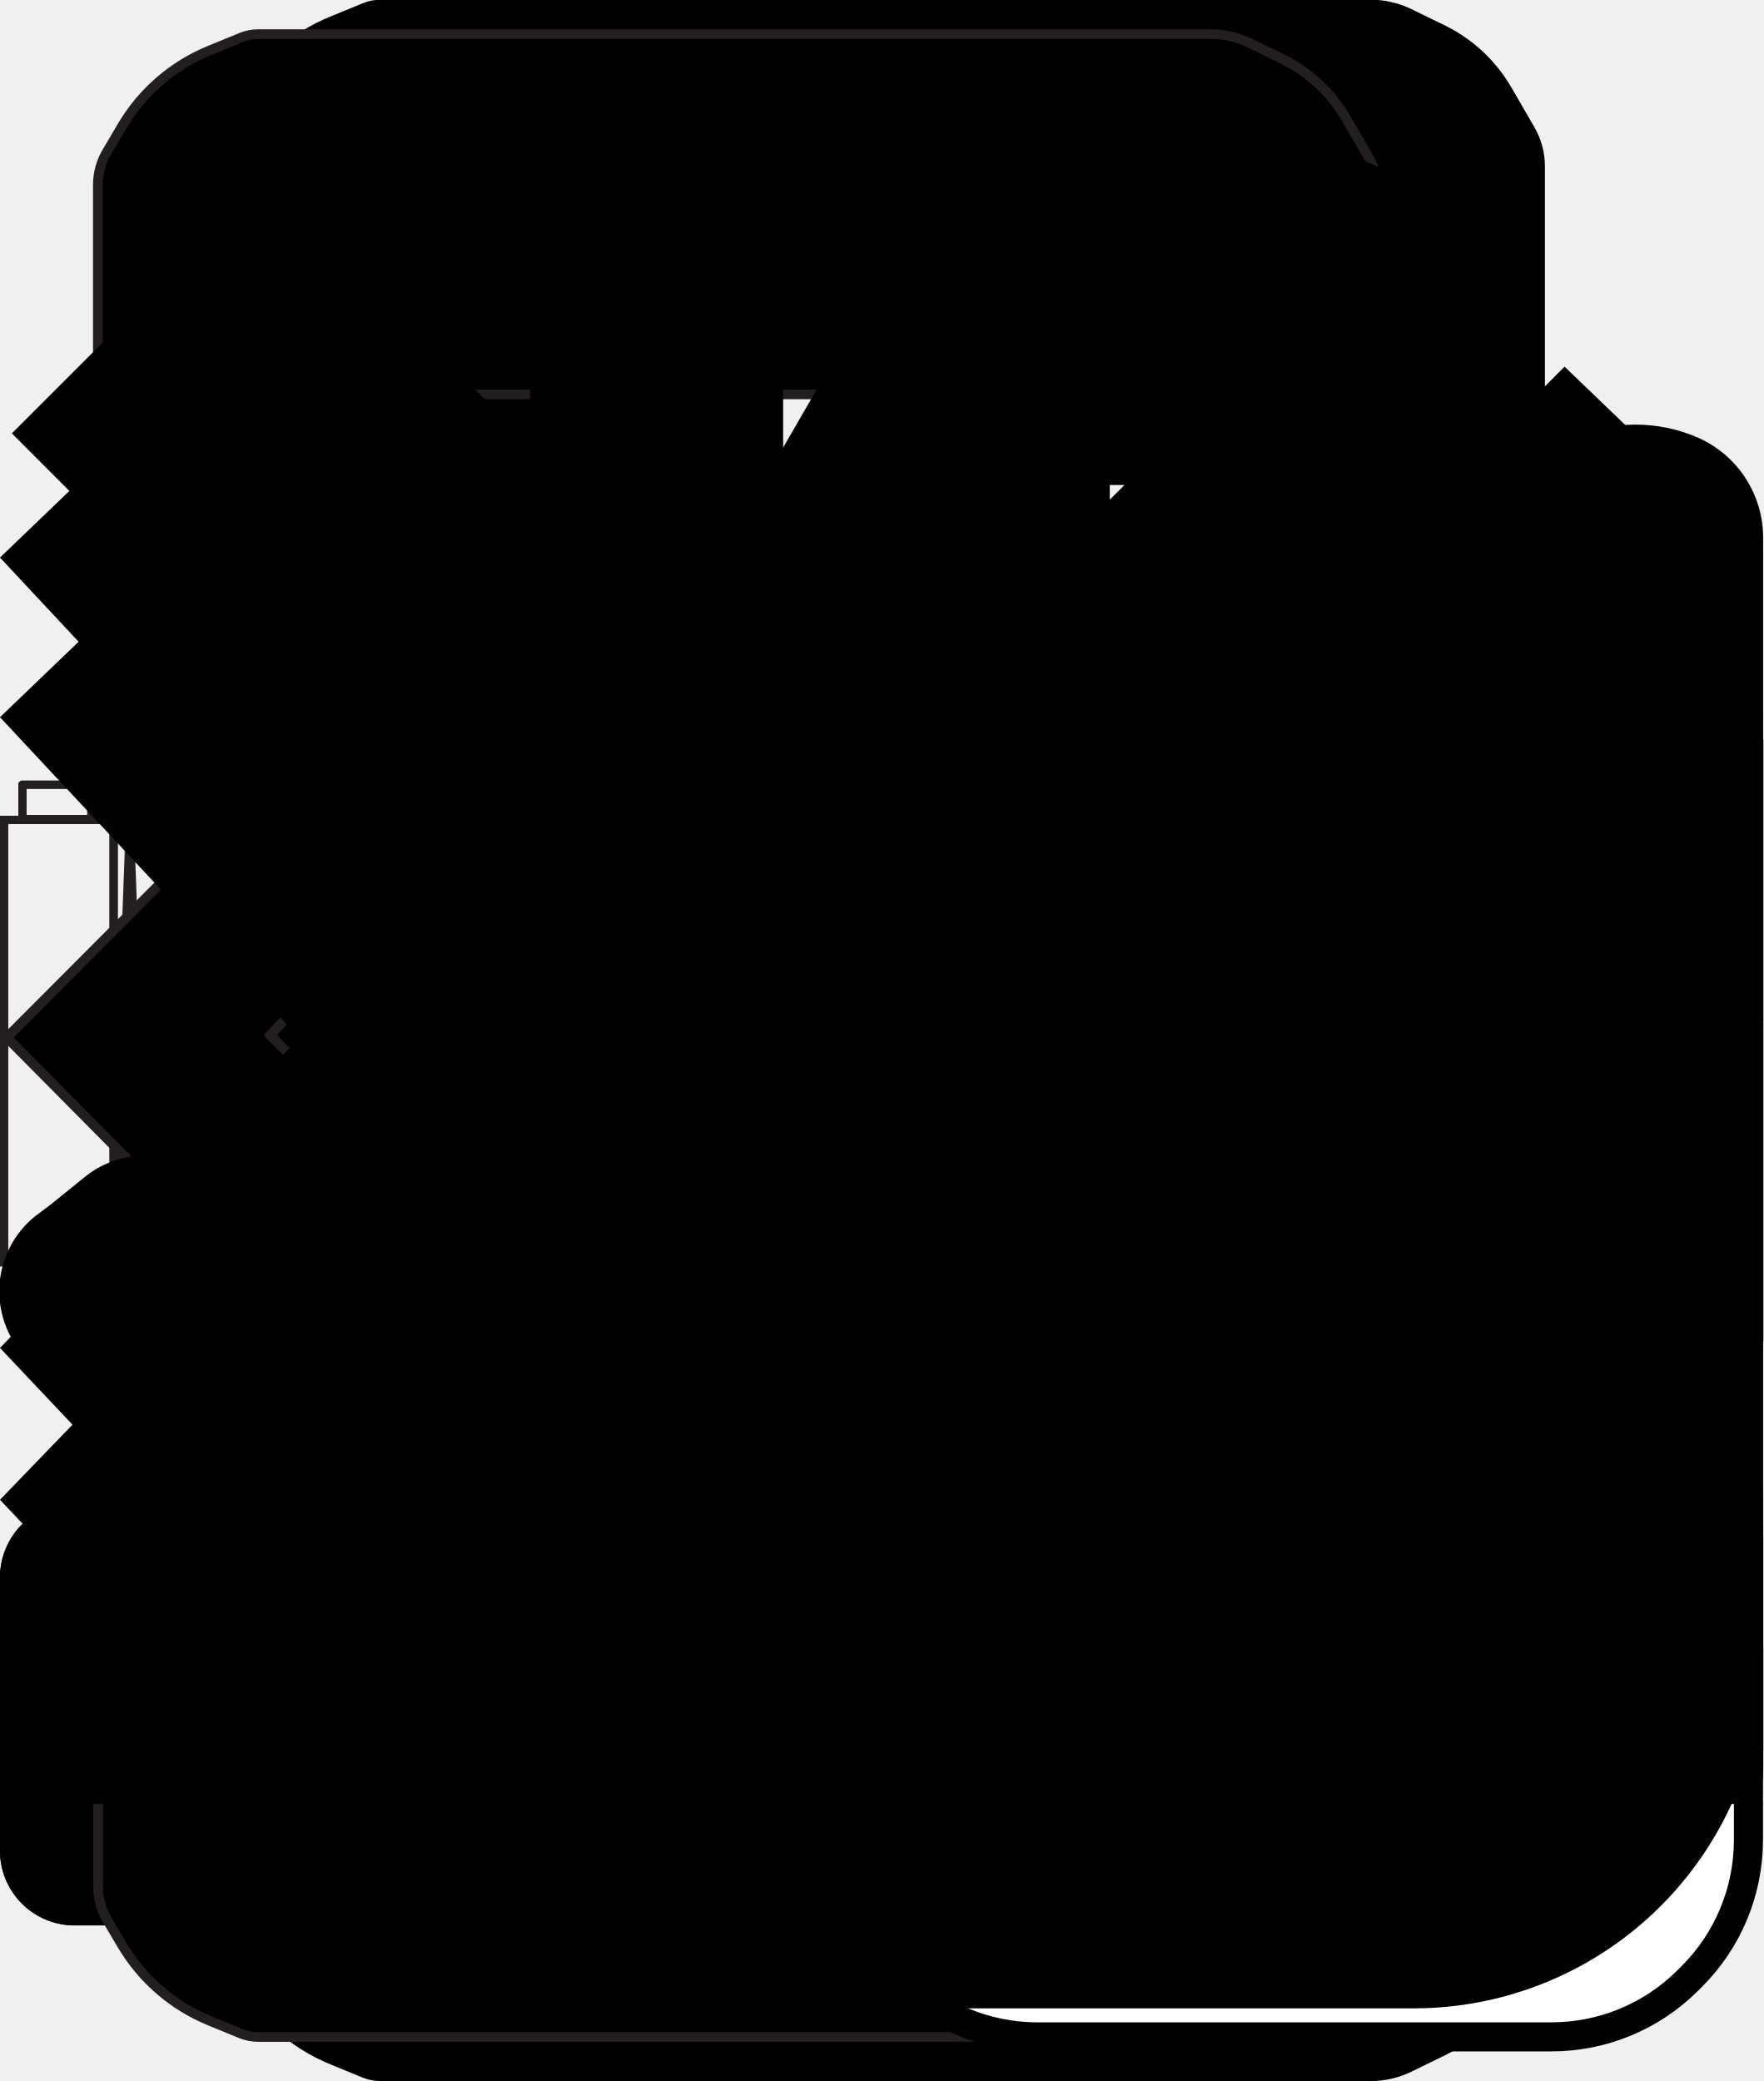
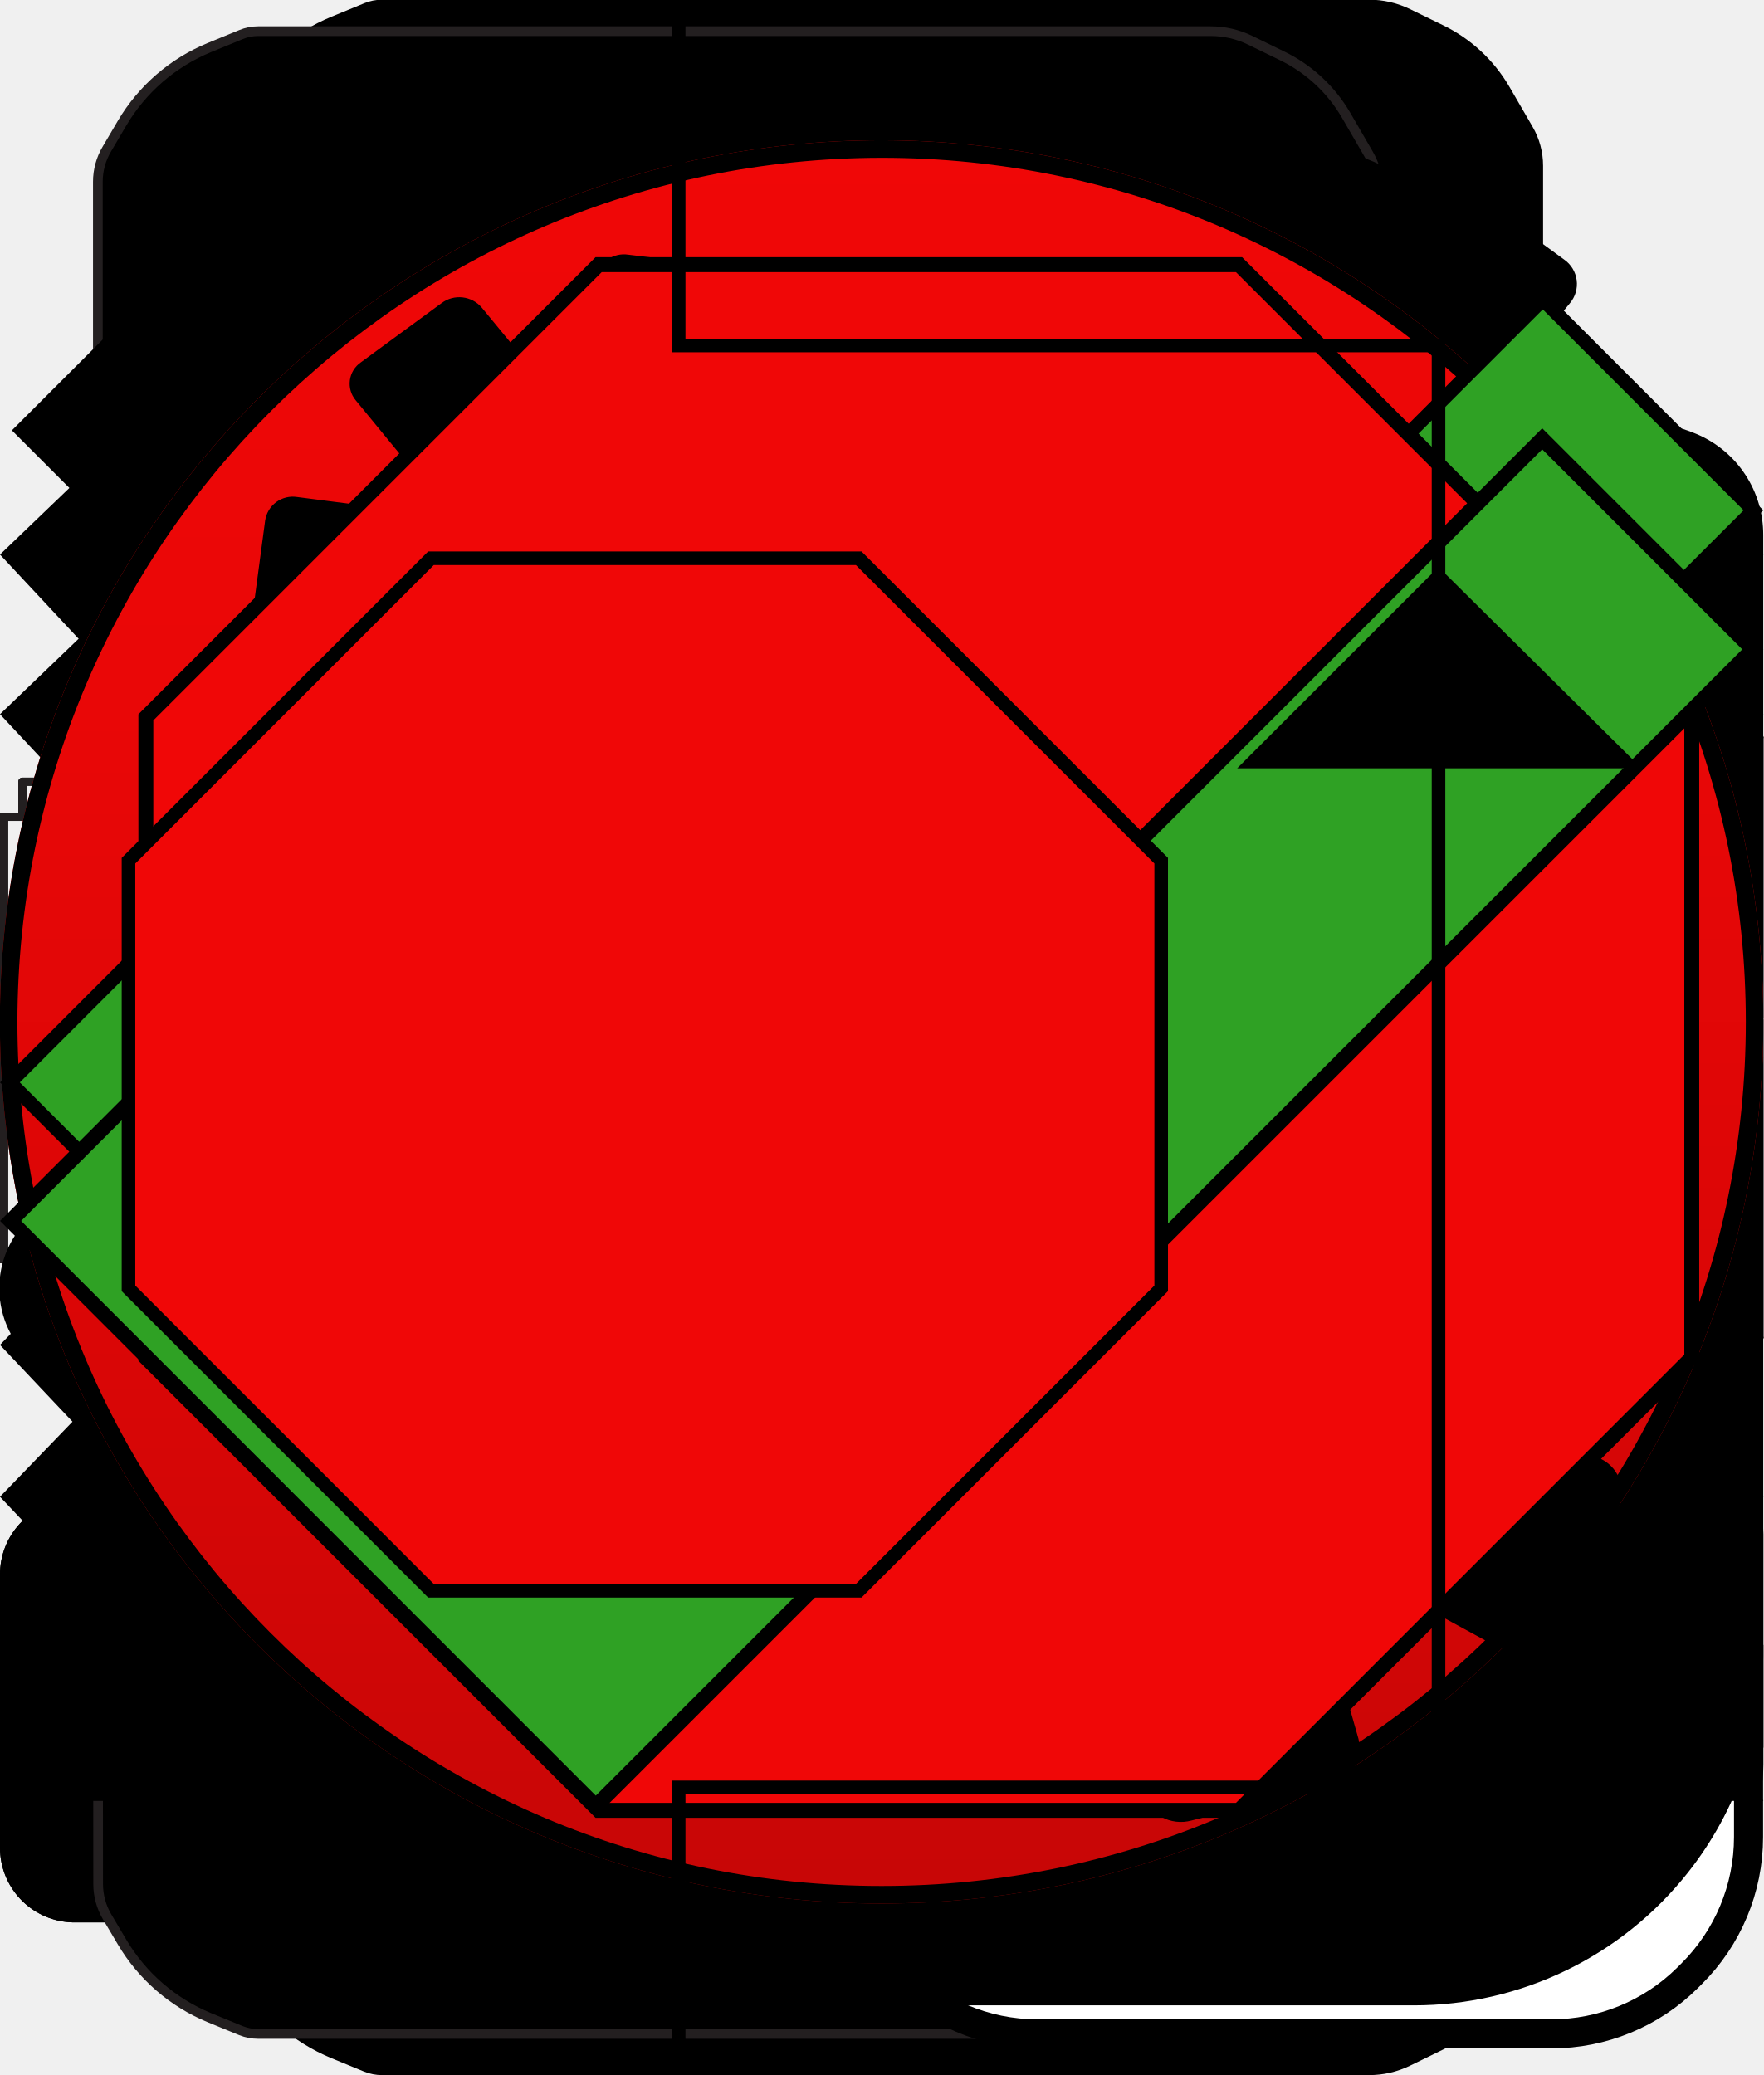
<svg xmlns="http://www.w3.org/2000/svg">
  <svg viewBox="0 0 219.88 80.85" id="retracted_piston">
    <defs>
      <style>.cls-1{fill:#231f20;}.cls-2,.cls-3{fill:none;stroke:#231f20;}.cls-2{stroke-linejoin:round;}.cls-3{stroke-miterlimit:10;}</style>
    </defs>
    <path class="cls-1" d="M140.73,201.25v54.17H15.17V201.25H140.73m1-1H14.17v56.17H141.73V200.25Z" transform="translate(-14.17 -187.84)" />
    <polyline class="cls-2" points="14.17 13.16 14.17 67.92 16.19 13.16 18.22 67.92 20.21 13.76 22.27 67.92 24.29 13.16 26.25 67.41 28.34 13.89" />
    <line class="cls-3" x1="113.38" y1="68.58" x2="113.38" y2="12.41" />
    <rect class="cls-2" x="2.79" y="68.18" width="8.6" height="4.3" />
    <rect class="cls-2" x="116.17" y="68.18" width="8.6" height="4.3" />
    <rect class="cls-2" x="2.79" y="8.52" width="8.6" height="4.3" />
    <rect class="cls-2" x="116.17" y="8.52" width="8.6" height="4.3" />
    <path class="cls-2" d="M208.78,190.81a32.24,32.24,0,0,1,24.77,0,22.35,22.35,0,0,1-24.77,0Z" transform="translate(-14.17 -187.84)" />
    <line class="cls-2" x1="194.62" y1="38.04" x2="194.62" y2="2.97" />
    <line class="cls-2" x1="219.38" y1="38.04" x2="219.38" y2="2.97" />
    <path class="cls-2" d="M233.55,265.72a32.24,32.24,0,0,1-24.77,0,22.35,22.35,0,0,1,24.77,0Z" transform="translate(-14.17 -187.84)" />
    <line class="cls-2" x1="219.38" y1="38.04" x2="219.38" y2="77.88" />
    <line class="cls-2" x1="194.62" y1="42.82" x2="194.62" y2="77.88" />
    <path class="cls-1" d="M211.85,203.39a1.5,1.5,0,0,0,0-3,1.5,1.5,0,0,0,0,3Z" transform="translate(-14.17 -187.84)" />
    <path class="cls-1" d="M224.1,203.39a1.5,1.5,0,0,0,0-3,1.5,1.5,0,0,0,0,3Z" transform="translate(-14.17 -187.84)" />
    <path class="cls-1" d="M217.72,199.82a1.5,1.5,0,0,0,0-3,1.5,1.5,0,0,0,0,3Z" transform="translate(-14.17 -187.84)" />
    <path class="cls-1" d="M221.55,218.45a1.5,1.5,0,0,0,0-3,1.5,1.5,0,0,0,0,3Z" transform="translate(-14.17 -187.84)" />
    <path class="cls-1" d="M215.17,213.09a1.5,1.5,0,0,0,0-3,1.5,1.5,0,0,0,0,3Z" transform="translate(-14.17 -187.84)" />
    <path class="cls-1" d="M212.61,223.31a1.5,1.5,0,0,0,0-3,1.5,1.5,0,0,0,0,3Z" transform="translate(-14.17 -187.84)" />
    <path class="cls-1" d="M226.91,208.5a1.5,1.5,0,0,0,0-3,1.5,1.5,0,0,0,0,3Z" transform="translate(-14.17 -187.84)" />
    <path class="cls-1" d="M230,219.73a1.5,1.5,0,0,0,0-3,1.5,1.5,0,0,0,0,3Z" transform="translate(-14.17 -187.84)" />
    <path class="cls-1" d="M211.85,241.9a1.5,1.5,0,0,0,0-3,1.5,1.5,0,0,0,0,3Z" transform="translate(-14.17 -187.84)" />
    <path class="cls-1" d="M224.1,241.9a1.5,1.5,0,0,0,0-3,1.5,1.5,0,0,0,0,3Z" transform="translate(-14.17 -187.84)" />
    <path class="cls-1" d="M217.72,238.33a1.5,1.5,0,0,0,0-3,1.5,1.5,0,0,0,0,3Z" transform="translate(-14.17 -187.84)" />
    <path class="cls-1" d="M221.55,257a1.5,1.5,0,0,0,0-3,1.5,1.5,0,0,0,0,3Z" transform="translate(-14.17 -187.84)" />
    <path class="cls-1" d="M215.17,251.6a1.5,1.5,0,0,0,0-3,1.5,1.5,0,0,0,0,3Z" transform="translate(-14.17 -187.84)" />
    <path class="cls-1" d="M212.61,261.82a1.5,1.5,0,0,0,0-3,1.5,1.5,0,0,0,0,3Z" transform="translate(-14.17 -187.84)" />
    <path class="cls-1" d="M226.91,247a1.5,1.5,0,0,0,0-3,1.5,1.5,0,0,0,0,3Z" transform="translate(-14.17 -187.84)" />
    <path class="cls-1" d="M230,258.24a1.5,1.5,0,0,0,0-3,1.5,1.5,0,0,0,0,3Z" transform="translate(-14.17 -187.84)" />
    <path class="cls-1" d="M211.85,209.92a1.5,1.5,0,0,0,0-3,1.5,1.5,0,0,0,0,3Z" transform="translate(-14.17 -187.84)" />
    <path class="cls-1" d="M224.1,209.92a1.5,1.5,0,0,0,0-3,1.5,1.5,0,0,0,0,3Z" transform="translate(-14.17 -187.84)" />
    <path class="cls-1" d="M217.72,206.35a1.5,1.5,0,0,0,0-3,1.5,1.5,0,0,0,0,3Z" transform="translate(-14.17 -187.84)" />
    <path class="cls-1" d="M221.55,225a1.5,1.5,0,0,0,0-3,1.5,1.5,0,0,0,0,3Z" transform="translate(-14.17 -187.84)" />
    <path class="cls-1" d="M215.17,219.62a1.5,1.5,0,0,0,0-3,1.5,1.5,0,0,0,0,3Z" transform="translate(-14.17 -187.84)" />
    <path class="cls-1" d="M212.61,229.84a1.5,1.5,0,0,0,0-3,1.5,1.5,0,0,0,0,3Z" transform="translate(-14.17 -187.84)" />
    <path class="cls-1" d="M226.91,215a1.5,1.5,0,0,0,0-3,1.5,1.5,0,0,0,0,3Z" transform="translate(-14.17 -187.84)" />
    <path class="cls-1" d="M230,226.26a1.5,1.5,0,0,0,0-3,1.5,1.5,0,0,0,0,3Z" transform="translate(-14.17 -187.84)" />
    <path class="cls-1" d="M211.85,235.23a1.5,1.5,0,0,0,0-3,1.5,1.5,0,0,0,0,3Z" transform="translate(-14.17 -187.84)" />
    <path class="cls-1" d="M226.14,235.91a1.5,1.5,0,0,0,0-3,1.5,1.5,0,0,0,0,3Z" transform="translate(-14.17 -187.84)" />
    <path class="cls-1" d="M217.72,231.66a1.5,1.5,0,0,0,0-3,1.5,1.5,0,0,0,0,3Z" transform="translate(-14.17 -187.84)" />
    <path class="cls-1" d="M224.36,229.84a1.5,1.5,0,0,0,0-3,1.5,1.5,0,0,0,0,3Z" transform="translate(-14.17 -187.84)" />
    <path class="cls-1" d="M229.46,231.66a1.5,1.5,0,0,0,0-3,1.5,1.5,0,0,0,0,3Z" transform="translate(-14.17 -187.84)" />
    <path class="cls-1" d="M221.55,250.29a1.5,1.5,0,0,0,0-3,1.5,1.5,0,0,0,0,3Z" transform="translate(-14.17 -187.84)" />
    <path class="cls-1" d="M215.17,244.93a1.5,1.5,0,0,0,0-3,1.5,1.5,0,0,0,0,3Z" transform="translate(-14.17 -187.84)" />
    <path class="cls-1" d="M212.61,255.15a1.5,1.5,0,0,0,0-3,1.5,1.5,0,0,0,0,3Z" transform="translate(-14.17 -187.84)" />
    <path class="cls-1" d="M229.46,240.34a1.5,1.5,0,0,0,0-3,1.5,1.5,0,0,0,0,3Z" transform="translate(-14.17 -187.84)" />
    <path class="cls-1" d="M230,251.57a1.5,1.5,0,0,0,0-3,1.5,1.5,0,0,0,0,3Z" transform="translate(-14.17 -187.84)" />
    <path class="cls-1" d="M229.46,199.56a1.5,1.5,0,0,0,0-3,1.5,1.5,0,0,0,0,3Z" transform="translate(-14.17 -187.84)" />
    <rect class="cls-2" x="28.39" y="34.01" width="4.13" height="12.94" />
    <path class="cls-2" d="M127.43,226.08H46.69v4.55h80.82C127.43,229.15,127.36,227.6,127.43,226.08Z" transform="translate(-14.17 -187.84)" />
    <line class="cls-2" x1="34.94" y1="38.24" x2="38.25" y2="42.8" />
    <line class="cls-2" x1="41.54" y1="38.24" x2="44.85" y2="42.8" />
    <line class="cls-2" x1="47.61" y1="38.24" x2="50.93" y2="42.8" />
    <line class="cls-2" x1="54.22" y1="38.24" x2="57.53" y2="42.8" />
    <line class="cls-2" x1="60.24" y1="38.24" x2="63.55" y2="42.8" />
    <line class="cls-2" x1="66.84" y1="38.24" x2="70.15" y2="42.8" />
    <line class="cls-2" x1="72.91" y1="38.24" x2="76.23" y2="42.8" />
    <line class="cls-2" x1="79.52" y1="38.24" x2="82.83" y2="42.8" />
    <line class="cls-2" x1="85.47" y1="38.24" x2="88.78" y2="42.8" />
    <line class="cls-2" x1="92.07" y1="38.24" x2="95.38" y2="42.8" />
    <line class="cls-2" x1="98.14" y1="38.24" x2="101.46" y2="42.8" />
    <line class="cls-2" x1="104.74" y1="38.24" x2="108.06" y2="42.8" />
    <path class="cls-2" d="M124.93,226.08l2.34,3.21" transform="translate(-14.17 -187.84)" />
    <line class="cls-2" x1="28.34" y1="12.8" x2="28.34" y2="68.16" />
  </svg>
  <svg viewBox="0 0 219.88 80.85" id="mid_stroke_piston">
    <defs>
      <style>.cls-4{fill:#231f20;}.cls-5,.cls-6{fill:none;stroke:#231f20;}.cls-5{stroke-linejoin:round;}.cls-6{stroke-miterlimit:10;}</style>
    </defs>
    <path class="cls-4" d="M140.73,111.89v54.17H15.17V111.89H140.73m1-1H14.17v56.17H141.73V110.89Z" transform="translate(-14.17 -98.48)" />
    <polyline class="cls-5" points="14.17 13.16 14.17 67.92 21.25 13.16 28.35 67.92 35.33 13.76 42.52 67.92 49.61 13.16 56.46 67.41 63.78 13.89" />
    <line class="cls-6" x1="113.38" y1="68.58" x2="113.38" y2="12.41" />
    <rect class="cls-5" x="2.79" y="68.18" width="8.6" height="4.3" />
    <rect class="cls-5" x="116.17" y="68.18" width="8.6" height="4.3" />
    <rect class="cls-5" x="2.79" y="8.52" width="8.6" height="4.3" />
    <rect class="cls-5" x="116.17" y="8.52" width="8.6" height="4.3" />
    <rect class="cls-5" x="63.78" y="34.03" width="4.13" height="12.94" />
    <path class="cls-5" d="M208.78,101.45a32.24,32.24,0,0,1,24.77,0,22.3,22.3,0,0,1-24.77,0Z" transform="translate(-14.17 -98.48)" />
    <line class="cls-5" x1="194.62" y1="38.04" x2="194.62" y2="2.97" />
    <line class="cls-5" x1="219.38" y1="42.82" x2="219.38" y2="2.97" />
    <path class="cls-5" d="M233.55,176.36a32.24,32.24,0,0,1-24.77,0,22.35,22.35,0,0,1,24.77,0Z" transform="translate(-14.17 -98.48)" />
    <line class="cls-5" x1="219.38" y1="42.82" x2="219.38" y2="77.88" />
    <line class="cls-5" x1="194.62" y1="42.82" x2="194.62" y2="77.88" />
    <path class="cls-4" d="M211.85,114a1.5,1.5,0,0,0,0-3,1.5,1.5,0,0,0,0,3Z" transform="translate(-14.17 -98.48)" />
    <path class="cls-4" d="M224.1,114a1.5,1.5,0,0,0,0-3,1.5,1.5,0,0,0,0,3Z" transform="translate(-14.17 -98.48)" />
    <path class="cls-4" d="M217.72,110.46a1.5,1.5,0,0,0,0-3,1.5,1.5,0,0,0,0,3Z" transform="translate(-14.17 -98.48)" />
    <path class="cls-4" d="M221.55,129.1a1.5,1.5,0,0,0,0-3,1.5,1.5,0,0,0,0,3Z" transform="translate(-14.17 -98.48)" />
    <path class="cls-4" d="M215.17,123.73a1.5,1.5,0,0,0,0-3,1.5,1.5,0,0,0,0,3Z" transform="translate(-14.17 -98.48)" />
    <path class="cls-4" d="M212.61,134a1.5,1.5,0,0,0,0-3,1.5,1.5,0,0,0,0,3Z" transform="translate(-14.17 -98.48)" />
    <path class="cls-4" d="M226.91,119.14a1.5,1.5,0,0,0,0-3,1.5,1.5,0,0,0,0,3Z" transform="translate(-14.17 -98.48)" />
    <path class="cls-4" d="M230,130.37a1.5,1.5,0,0,0,0-3,1.5,1.5,0,0,0,0,3Z" transform="translate(-14.17 -98.48)" />
    <path class="cls-4" d="M229.46,110.2a1.5,1.5,0,0,0,0-3,1.5,1.5,0,0,0,0,3Z" transform="translate(-14.17 -98.48)" />
    <path class="cls-4" d="M228.06,151.05a1.5,1.5,0,0,0,0-3,1.5,1.5,0,0,0,0,3Z" transform="translate(-14.17 -98.48)" />
    <path class="cls-4" d="M224.1,142.9a1.5,1.5,0,0,0,0-3,1.5,1.5,0,0,0,0,3Z" transform="translate(-14.17 -98.48)" />
    <path class="cls-4" d="M217.72,139.33a1.5,1.5,0,0,0,0-3,1.5,1.5,0,0,0,0,3Z" transform="translate(-14.17 -98.48)" />
    <path class="cls-4" d="M221.55,158a1.5,1.5,0,0,0,0-3,1.5,1.5,0,0,0,0,3Z" transform="translate(-14.17 -98.48)" />
    <path class="cls-4" d="M215.17,152.61a1.5,1.5,0,0,0,0-3,1.5,1.5,0,0,0,0,3Z" transform="translate(-14.17 -98.48)" />
    <path class="cls-4" d="M212.61,162.82a1.5,1.5,0,0,0,0-3,1.5,1.5,0,0,0,0,3Z" transform="translate(-14.17 -98.48)" />
    <path class="cls-4" d="M230,159.24a1.5,1.5,0,0,0,0-3,1.5,1.5,0,0,0,0,3Z" transform="translate(-14.17 -98.48)" />
    <path class="cls-4" d="M229.46,139.07a1.5,1.5,0,0,0,0-3,1.5,1.5,0,0,0,0,3Z" transform="translate(-14.17 -98.48)" />
    <path class="cls-5" d="M127.4,136.7H82v4.56h45.42C127.51,139.74,127.44,138.22,127.4,136.7Z" transform="translate(-14.17 -98.48)" />
    <path class="cls-5" d="M142,136.7c0,.21,0,.43,0,.63v3.93h28.18V136.7Z" transform="translate(-14.17 -98.48)" />
    <line class="cls-5" x1="70.27" y1="38.22" x2="73.59" y2="42.78" />
    <line class="cls-5" x1="76.88" y1="38.22" x2="80.19" y2="42.78" />
    <line class="cls-5" x1="82.95" y1="38.22" x2="86.26" y2="42.78" />
    <line class="cls-5" x1="89.55" y1="38.22" x2="92.86" y2="42.78" />
    <line class="cls-5" x1="95.57" y1="38.22" x2="98.89" y2="42.78" />
    <line class="cls-5" x1="102.17" y1="38.22" x2="105.49" y2="42.78" />
    <line class="cls-5" x1="108.25" y1="38.22" x2="111.56" y2="42.78" />
    <path class="cls-5" d="M142.2,137.57l2.68,3.69" transform="translate(-14.17 -98.48)" />
    <line class="cls-5" x1="133.48" y1="38.22" x2="136.79" y2="42.78" />
    <line class="cls-5" x1="140.08" y1="38.22" x2="143.39" y2="42.78" />
    <line class="cls-5" x1="146.1" y1="38.22" x2="149.41" y2="42.78" />
    <line class="cls-5" x1="152.7" y1="38.22" x2="156.02" y2="42.78" />
    <line class="cls-5" x1="63.78" y1="12.82" x2="63.78" y2="68.18" />
  </svg>
  <svg viewBox="0 0 219.88 80.85" id="extended_piston">
    <defs>
      <style>.cls-7{fill:#231f20;}.cls-8,.cls-9{fill:none;stroke:#231f20;}.cls-8{stroke-linejoin:round;}.cls-9{stroke-miterlimit:10;}</style>
    </defs>
    <path class="cls-7" d="M140.73,24.21V78.38H15.17V24.21H140.73m1-1H14.17V79.38H141.73V23.21Z" transform="translate(-14.17 -10.8)" />
    <polyline class="cls-8" points="14.17 13.16 14.17 67.92 28.34 13.16 42.53 67.92 56.49 13.76 70.87 67.92 85.04 13.16 98.74 67.41 113.38 13.89" />
    <line class="cls-9" x1="113.38" y1="68.58" x2="113.38" y2="12.41" />
    <rect class="cls-8" x="2.79" y="68.18" width="8.6" height="4.3" />
    <rect class="cls-8" x="116.17" y="68.18" width="8.6" height="4.3" />
    <rect class="cls-8" x="2.79" y="8.52" width="8.6" height="4.3" />
    <rect class="cls-8" x="116.17" y="8.52" width="8.6" height="4.3" />
    <path class="cls-8" d="M208.78,13.77a32.24,32.24,0,0,1,24.77,0,22.58,22.58,0,0,1-12.89,3.74A22.52,22.52,0,0,1,208.78,13.77Z" transform="translate(-14.17 -10.8)" />
    <line class="cls-8" x1="194.62" y1="38.04" x2="194.62" y2="2.97" />
    <line class="cls-8" x1="219.38" y1="38.04" x2="219.38" y2="2.97" />
    <path class="cls-8" d="M233.55,88.68a32.24,32.24,0,0,1-24.77,0,22.3,22.3,0,0,1,24.77,0Z" transform="translate(-14.17 -10.8)" />
    <line class="cls-8" x1="219.38" y1="42.82" x2="219.38" y2="77.88" />
    <line class="cls-8" x1="194.62" y1="42.82" x2="194.62" y2="77.88" />
    <path class="cls-7" d="M211.85,26.35a1.5,1.5,0,0,0,0-3,1.5,1.5,0,0,0,0,3Z" transform="translate(-14.17 -10.8)" />
    <path class="cls-7" d="M224.1,26.35a1.5,1.5,0,0,0,0-3,1.5,1.5,0,0,0,0,3Z" transform="translate(-14.17 -10.8)" />
    <path class="cls-7" d="M217.72,22.77a1.5,1.5,0,0,0,0-3,1.5,1.5,0,0,0,0,3Z" transform="translate(-14.17 -10.8)" />
    <path class="cls-7" d="M221.55,41.41a1.5,1.5,0,0,0,0-3,1.5,1.5,0,0,0,0,3Z" transform="translate(-14.17 -10.8)" />
    <path class="cls-7" d="M215.17,36.05a1.5,1.5,0,0,0,0-3,1.5,1.5,0,0,0,0,3Z" transform="translate(-14.17 -10.8)" />
    <path class="cls-7" d="M212.61,46.26a1.5,1.5,0,0,0,0-3,1.5,1.5,0,0,0,0,3Z" transform="translate(-14.17 -10.8)" />
    <path class="cls-7" d="M226.91,31.45a1.5,1.5,0,0,0,0-3,1.5,1.5,0,0,0,0,3Z" transform="translate(-14.17 -10.8)" />
    <path class="cls-7" d="M230,42.69a1.5,1.5,0,0,0,0-3,1.5,1.5,0,0,0,0,3Z" transform="translate(-14.17 -10.8)" />
    <path class="cls-7" d="M229.46,22.52a1.5,1.5,0,0,0,0-3,1.5,1.5,0,0,0,0,3Z" transform="translate(-14.17 -10.8)" />
    <rect class="cls-8" x="127.08" y="34.03" width="4.13" height="12.94" />
    <rect class="cls-8" x="131.21" y="38.26" width="88.17" height="4.55" />
    <line class="cls-8" x1="133.63" y1="38.26" x2="136.95" y2="42.82" />
    <line class="cls-8" x1="140.23" y1="38.26" x2="143.55" y2="42.82" />
    <line class="cls-8" x1="146.31" y1="38.26" x2="149.62" y2="42.82" />
    <line class="cls-8" x1="152.91" y1="38.26" x2="156.22" y2="42.82" />
    <line class="cls-8" x1="158.93" y1="38.26" x2="162.25" y2="42.82" />
    <line class="cls-8" x1="165.53" y1="38.26" x2="168.85" y2="42.82" />
    <line class="cls-8" x1="171.61" y1="38.26" x2="174.92" y2="42.82" />
    <line class="cls-8" x1="178.21" y1="38.26" x2="181.52" y2="42.82" />
    <line class="cls-8" x1="184.16" y1="38.26" x2="187.47" y2="42.82" />
    <line class="cls-8" x1="190.76" y1="38.26" x2="194.07" y2="42.82" />
    <line class="cls-8" x1="196.84" y1="38.26" x2="200.15" y2="42.82" />
    <line class="cls-8" x1="203.44" y1="38.26" x2="206.75" y2="42.82" />
    <line class="cls-8" x1="209.46" y1="38.26" x2="212.77" y2="42.82" />
    <line class="cls-8" x1="216.06" y1="38.26" x2="219.37" y2="42.82" />
  </svg>
  <svg viewBox="0 0 141.82 142.36" id="operator">
    <defs>
      <style>.cls-10,.cls-11{fill:none;stroke:#000;stroke-linejoin:round;stroke-width:12px;}.cls-11{stroke-linecap:round;}</style>
    </defs>
    <circle class="cls-10" cx="70.38" cy="35.62" r="29.62" />
    <path class="cls-11" d="M185.78,196.42H56.08v-22c8.06-6.65,28.41-21.57,57.73-23.69,37.86-2.73,64.71,17.75,72,23.69v20.6" transform="translate(-50.08 -60.06)" />
  </svg>
  <svg viewBox="0 0 141.82 142.36" id="operator_locked">
    <defs>
      <style>.cls-12,.cls-13{fill:none;stroke-width:12px;}.cls-12,.cls-13,.cls-14,.cls-15,.cls-16,.cls-17{stroke:#000;}.cls-12,.cls-13,.cls-16{stroke-linejoin:round;}.cls-13,.cls-16{stroke-linecap:round;}.cls-14,.cls-16,.cls-17{fill:#fff;}.cls-14,.cls-15,.cls-17{stroke-miterlimit:10;}.cls-14{stroke-width:3px;}.cls-16{stroke-width:6px;}.cls-17{stroke-width:7px;}</style>
    </defs>
    <circle class="cls-12" cx="70.38" cy="35.62" r="29.62" />
    <path class="cls-13" d="M185.78,196.42H56.08v-22c8.06-6.65,28.41-21.57,57.73-23.69,37.86-2.73,64.71,17.75,72,23.69v20.6" transform="translate(-50.08 -60.06)" />
    <path class="cls-14" d="M143.61,197.29l-.63-.65a10.63,10.63,0,0,1-3-7.36V171.79a10.59,10.59,0,0,1,2.68-7.06l.87-1h0a10.64,10.64,0,0,1,7.93-3.56h27.75a10.61,10.61,0,0,1,6.66,2.35l.53.42a10.64,10.64,0,0,1,4,8.27v18.49a10.62,10.62,0,0,1-3.15,7.55l-.21.21a10.63,10.63,0,0,1-7.48,3.07h-28.3A10.61,10.61,0,0,1,143.61,197.29Z" transform="translate(-50.08 -60.06)" />
    <circle class="cls-15" cx="115.05" cy="117.66" r="5.53" />
    <line class="cls-16" x1="115.05" y1="117.66" x2="115.05" y2="127.59" />
    <path class="cls-17" d="M151.08,160c.13-11.47,3.15-21.15,13.79-21.15,10.89,0,14.39,9.44,14.25,21.15" transform="translate(-50.08 -60.06)" />
  </svg>
  <svg viewBox="0 0 151.4 206.68" id="program">
    <path d="M54.14,88.28H73.21V69h93.7V87.85h19.4V48.36a7.72,7.72,0,0,0-1.05-3.89l-2.32-4a15.46,15.46,0,0,0-6.6-6.11l-3.28-1.6a9.32,9.32,0,0,0-4.09-.94H70.67a4.59,4.59,0,0,0-1.75.35l-3.29,1.35a18.75,18.75,0,0,0-9,7.81L55.06,44a6.58,6.58,0,0,0-.92,3.36Z" transform="translate(-44.74 -31.85)" />
    <path d="M54.14,182.11H73.21v19.23h93.7V182.53h19.4V222a7.7,7.7,0,0,1-1.05,3.89l-2.32,4a15.46,15.46,0,0,1-6.6,6.11l-3.28,1.6a9.32,9.32,0,0,1-4.09.94H70.67a4.78,4.78,0,0,1-1.75-.34l-3.29-1.35a18.8,18.8,0,0,1-9-7.81l-1.54-2.6a6.63,6.63,0,0,1-.92-3.36Z" transform="translate(-44.74 -31.85)" />
    <g id="Layer_6" data-name="Layer 6">
      <polygon points="43.15 60.26 55.91 72.51 27.19 103.28 55.91 133.02 42.89 146.81 0 103.53 43.15 60.26" />
      <polygon points="108.25 60.26 95.49 72.51 124.21 103.28 95.49 133.02 108.51 146.81 151.4 103.53 108.25 60.26" />
    </g>
  </svg>
  <svg viewBox="0 0 181.98 208.68">
    <defs>
      <style>.cls-18{stroke:#231f20;}.cls-18,.cls-19,.cls-21{stroke-miterlimit:10;}.cls-19,.cls-21{fill:#fff;}.cls-19,.cls-20,.cls-21{stroke:#000;}.cls-19{stroke-width:3px;}.cls-20{fill:none;stroke-linecap:round;stroke-linejoin:round;stroke-width:6px;}.cls-21{stroke-width:7px;}</style>
    </defs>
    <g id="program_locked">
      <path class="cls-18" d="M54.14,88.28H73.21V69h93.7V87.85h19.4V48.36a7.72,7.72,0,0,0-1.05-3.89l-2.32-4a15.46,15.46,0,0,0-6.6-6.11l-3.28-1.6a9.32,9.32,0,0,0-4.09-.94H70.67a4.59,4.59,0,0,0-1.75.35l-3.29,1.35a18.75,18.75,0,0,0-9,7.81L55.06,44a6.58,6.58,0,0,0-.92,3.36Z" transform="translate(-44.04 -31.35)" />
      <path class="cls-18" d="M54.14,182.11H73.21v19.23h93.7V182.53h19.4V222a7.7,7.7,0,0,1-1.05,3.89l-2.32,4a15.46,15.46,0,0,1-6.6,6.11l-3.28,1.6a9.32,9.32,0,0,1-4.09.94H70.67a4.78,4.78,0,0,1-1.75-.34l-3.29-1.35a18.8,18.8,0,0,1-9-7.81l-1.54-2.6a6.63,6.63,0,0,1-.92-3.36Z" transform="translate(-44.04 -31.35)" />
      <g id="Layer_6" data-name="Layer 6">
        <polygon class="cls-18" points="43.85 60.76 56.62 73.01 27.9 103.78 56.62 133.52 43.6 147.31 0.7 104.03 43.85 60.76" />
        <polygon class="cls-18" points="108.96 60.76 96.19 73.01 124.92 103.78 96.19 133.52 109.22 147.31 152.11 104.03 108.96 60.76" />
      </g>
      <path class="cls-19" d="M136.74,232.41l-1.19-1.23a19.92,19.92,0,0,1-5.55-13.8V184.57a20,20,0,0,1,5-13.25l1.63-1.83h0a20,20,0,0,1,14.88-6.67h52.06a19.87,19.87,0,0,1,12.48,4.4l1,.79a19.93,19.93,0,0,1,7.44,15.52v34.68a19.9,19.9,0,0,1-5.91,14.15l-.41.41a19.91,19.91,0,0,1-14,5.76H151.1A19.9,19.9,0,0,1,136.74,232.41Z" transform="translate(-44.04 -31.35)" />
      <circle cx="133.06" cy="164.35" r="10.38" />
      <line class="cls-20" x1="133.06" y1="164.35" x2="133.06" y2="182.97" />
      <path class="cls-21" d="M150.76,162.41c.24-21.51,5.9-39.67,25.86-39.67,20.44,0,27,17.71,26.74,39.67" transform="translate(-44.04 -31.35)" />
    </g>
  </svg>
  <svg id="override" data-name="Layer 9" viewBox="0 0 142.67 123.55">
    <defs>
      <style>.cls-22,.cls-23{stroke:#000;stroke-miterlimit:10;}.cls-23{fill:#fff;}</style>
    </defs>
    <polygon class="cls-22" points="71.33 1 106.57 62.03 141.8 123.05 71.33 123.05 0.87 123.05 36.1 62.03 71.33 1" />
    <rect class="cls-23" x="63.64" y="51.77" width="13.45" height="25.93" />
    <rect class="cls-23" x="63.64" y="90.6" width="13.45" height="12.62" />
  </svg>
  <svg id="manual" data-name="Layer 9" viewBox="0 0 121.04 132.89">
    <defs>
      <style>.cls-24{stroke:#000;stroke-miterlimit:10;}</style>
    </defs>
    <path class="cls-24" d="M52.15,166.92l39.23,38.15a21.81,21.81,0,0,0,15.19,6.16h40.28a23.47,23.47,0,0,0,18.44-8.94h0a23.48,23.48,0,0,0,5.05-14.55V110.79a7,7,0,0,0-4.21-6.45h0a10.2,10.2,0,0,0-8.09,0l-.15.07a7,7,0,0,0-4.28,6.47v28.78h-5.34V92.26a7.22,7.22,0,0,0-4.59-6.73l-.71-.28a10.17,10.17,0,0,0-7.83.17h0A7.23,7.23,0,0,0,130.83,92v47.59h-5.34V87.2a7.67,7.67,0,0,0-3.93-6.69h0a9.28,9.28,0,0,0-9.17.08h0a7.27,7.27,0,0,0-3.63,6.3v52.73h-5.69V101.06a6.1,6.1,0,0,0-2.46-4.88h0a9.66,9.66,0,0,0-11.46,0h0a6.08,6.08,0,0,0-2.46,4.88v67.07L62.87,154.52A6.1,6.1,0,0,0,56,155l-2.48,2-1,.75A6.12,6.12,0,0,0,52.15,166.92Z" transform="translate(-49.81 -78.84)" />
  </svg>
  <svg id="maintenance" data-name="Layer 9" viewBox="0 0 113.36 121.59">
    <defs>
      <style>.cls-25{stroke:#000;stroke-miterlimit:10;}</style>
    </defs>
    <polygon class="cls-25" points="31.06 67.44 0.71 97.79 20.67 117.76 50.04 88.39 50.94 75.5 80.23 46.67 86 52.43 94.09 44.34 106.09 56.34 107.52 34.13 85.77 12.38 78.98 19.2 77.8 4.05 74.45 0.71 53.96 21.2 57.34 24.58 73.5 24.58 66.33 31.74 72.01 37.42 55.77 53.65 34.04 31.93 34.04 23.15 17.06 6.17 1.47 21.76 17.76 38.06 25.87 38.06 48.91 61.1 42.94 67.08 31.06 67.44" />
    <polygon class="cls-25" points="61.56 82.48 75.47 68.57 81.38 68.57 112.86 100.06 112.86 106.24 98.02 121.09 91.53 121.09 61.12 90.68 61.56 82.48" />
  </svg>
  <svg viewBox="0 0 169.15 86.55">
    <g id="ctrl_valve_open" data-name="Layer 10">
      <polygon points="12.77 0 0 12.26 28.72 43.02 0 72.77 13.02 86.55 55.91 43.28 12.77 0" />
      <polygon points="156.38 0 169.15 12.26 140.43 43.02 169.15 72.77 156.13 86.55 113.23 43.28 156.38 0" />
    </g>
  </svg>
  <svg viewBox="0 0 113.23 86.55">
    <g id="ctr_valve_close" data-name="Layer 10">
      <polygon points="12.77 0 0 12.26 28.72 43.02 0 72.77 13.02 86.55 55.91 43.28 12.77 0" />
      <polygon points="100.47 0 113.23 12.26 84.51 43.02 113.23 72.77 100.21 86.55 57.32 43.28 100.47 0" />
    </g>
  </svg>
+   <svg viewBox="0 0 118.57 121.42">
+     <defs>
+       <style>.cls-26{isolation:isolate;}.cls-27{fill:url(#linear-gradient);}.cls-28{mix-blend-mode:multiply;}</style>
+       <linearGradient id="linear-gradient" x1="126.82" y1="265.03" x2="126.82" y2="146.46" gradientUnits="userSpaceOnUse">
+         <stop offset="0" stop-color="#c70606" />
+         <stop offset="0.3" stop-color="#d90606" />
+         <stop offset="0.7" stop-color="#ea0707" />
+         <stop offset="1" stop-color="#f00707" />
+       </linearGradient>
+     </defs>
+     <g class="cls-26">
+       <g id="disable_motor">
+         <path d="M74.79,227.35l7.59,1.92a27.4,27.4,0,0,0,.9,6.45l-6.81,3.7a2.86,2.86,0,0,0-1.14,4l5.56,9.13a3.22,3.22,0,0,0,4.25,1.08L92,249.94a31.44,31.44,0,0,0,5.44,4l-2,7.16a2.92,2.92,0,0,0,2.19,3.6l10.76,2.74a3.14,3.14,0,0,0,3.82-2.08l2-7.16a32.89,32.89,0,0,0,6.82-.85l3.93,6.43a3.2,3.2,0,0,0,4.24,1.09l9.66-5.26a2.87,2.87,0,0,0,1.15-4l-3.92-6.43a30.08,30.08,0,0,0,4.19-5.15l7.57,1.93a3.13,3.13,0,0,0,3.82-2.08l2.9-10.17a2.92,2.92,0,0,0-2.2-3.6l-7.57-1.92a27.87,27.87,0,0,0-.91-6.45l6.81-3.71a2.85,2.85,0,0,0,1.14-4l-5.56-9.13a3.23,3.23,0,0,0-4.26-1.08l-6.8,3.71a31,31,0,0,0-5.44-4l2-7.16a2.74,2.74,0,0,0-.61-2.55l5.78,4.23a2.29,2.29,0,0,0,3.11-.38l3.43-4.17a22.75,22.75,0,0,0,4.74,1.22l.7,5.25a2.19,2.19,0,0,0,2.47,1.82l7.89-.94a2.12,2.12,0,0,0,1.92-2.35l-.7-5.24a23,23,0,0,0,4.27-2.3l4.42,3.25a2.31,2.31,0,0,0,3.11-.37l4.88-6a2,2,0,0,0-.4-2.93l-4.42-3.24a20.11,20.11,0,0,0,1.29-4.47l5.55-.66a2.12,2.12,0,0,0,1.93-2.35l-1-7.44a2.2,2.2,0,0,0-2.48-1.82l-5.56.66a20.94,20.94,0,0,0-2.43-4l3.43-4.17a2,2,0,0,0-.39-2.94l-6.28-4.6a2.3,2.3,0,0,0-3.11.37l-3.43,4.18a22.66,22.66,0,0,0-4.73-1.22l-.7-5.25a2.2,2.2,0,0,0-2.48-1.82l-7.88.94a2.12,2.12,0,0,0-1.93,2.34l.71,5.25a21.83,21.83,0,0,0-4.27,2.29l-4.42-3.24a2.32,2.32,0,0,0-3.12.36L126.2,160a2,2,0,0,0,.39,2.95l4.42,3.24a19.57,19.57,0,0,0-1.28,4.47l-5.56.66a2.11,2.11,0,0,0-1.92,2.35l1,7.44a2.18,2.18,0,0,0,2.47,1.82l5.56-.66a20.33,20.33,0,0,0,2.42,4l-3.43,4.18a2,2,0,0,0,.12,2.65,3.19,3.19,0,0,0-.81-.39L118.8,190a3.12,3.12,0,0,0-3.8,2.08l-2,7.15a33,33,0,0,0-6.82.86l-3.92-6.44A3.22,3.22,0,0,0,98,192.57l-9.66,5.26a2.86,2.86,0,0,0-1.15,4l3.93,6.44a29.61,29.61,0,0,0-4.2,5.14l-7.58-1.92a3.15,3.15,0,0,0-3.82,2.08l-2.88,10.16A2.91,2.91,0,0,0,74.79,227.35Zm63.62-51.84c-.91-6.91,4.29-13.24,11.6-14.12s14,4,15,11-4.27,13.24-11.6,14.12S139.34,182.43,138.41,175.51Zm-41.1,62c-5.17-8.47-2.07-19.33,6.89-24.2s20.45-2,25.61,6.5,2.08,19.34-6.89,24.21S102.47,246,97.31,237.55Z" transform="translate(-67.54 -146.09)" />
+         <path class="cls-27" d="M126.82,146.46a59.29,59.29,0,1,0,59.29,59.29A59.35,59.35,0,0,0,126.82,146.46Zm38.4,88.77a.76.76,0,0,1-1.17.07L97.27,168.52a.76.76,0,0,1,.07-1.17,48.41,48.41,0,0,1,67.88,67.88Zm-76.79-59a.75.75,0,0,1,1.16-.08L156.37,243a.75.75,0,0,1-.07,1.16,48.4,48.4,0,0,1-67.87-67.87Z" transform="translate(-67.54 -146.09)" />
+         <path class="cls-28" d="M126.82,147.64a58.11,58.11,0,1,1-58.11,58.11,58.18,58.18,0,0,1,58.11-58.11Zm37.79,89.07a1.93,1.93,0,0,0,1.54-.76,49.14,49.14,0,0,0,10.28-30.2,49.67,49.67,0,0,0-49.61-49.61,49.14,49.14,0,0,0-30.2,10.28,1.94,1.94,0,0,0-.18,2.93l66.78,66.78a1.94,1.94,0,0,0,1.39.58Zm-37.79,18.64A49.07,49.07,0,0,0,157,245.07a1.93,1.93,0,0,0,.18-2.92L90.42,175.36a2,2,0,0,0-1.39-.58,1.91,1.91,0,0,0-1.53.77,49.07,49.07,0,0,0-10.28,30.2,49.66,49.66,0,0,0,49.6,49.6Zm0-108.89a59.29,59.29,0,1,0,59.29,59.29,59.35,59.35,0,0,0-59.29-59.29Zm37.79,89.08a.79.79,0,0,1-.56-.24L97.27,168.52a.76.76,0,0,1,.07-1.17,48.41,48.41,0,0,1,67.88,67.88.77.77,0,0,1-.61.31Zm-37.79,18.64a48.4,48.4,0,0,1-38.39-77.91A.74.74,0,0,1,89,176a.78.78,0,0,1,.56.23L156.37,243a.75.75,0,0,1-.07,1.16,48.16,48.16,0,0,1-29.48,10Z" transform="translate(-67.54 -146.09)" />
+       </g>
+     </g>
+   </svg>
+   <svg id="enable_motor" viewBox="0 0 126.16 112.13">
+     <defs>
+       <style>.cls-29{fill:#2fa124;stroke:#000;stroke-miterlimit:10;}</style>
+     </defs>
+     <path d="M182,85.32l-2.67-9.38A2.88,2.88,0,0,0,175.77,74l-7,1.77A27.25,27.25,0,0,0,164.89,71l3.63-5.94a2.64,2.64,0,0,0-1.06-3.71l-8.93-4.85a3,3,0,0,0-3.92,1L151,63.48a29.93,29.93,0,0,0-6.3-.79l-1.88-6.61a2.88,2.88,0,0,0-3.51-1.92l-10,2.52a3.06,3.06,0,0,0-.75.36,1.84,1.84,0,0,0,.11-2.45l-3.17-3.85A19,19,0,0,0,127.78,47l5.13.61a2,2,0,0,0,2.29-1.68l.92-6.87a2,2,0,0,0-1.77-2.16l-5.14-.62A18.28,18.28,0,0,0,128,32.16l4.09-3a1.88,1.88,0,0,0,.36-2.72L128,21a2.14,2.14,0,0,0-2.88-.34l-4.08,3a19.61,19.61,0,0,0-3.94-2.12l.65-4.85a2,2,0,0,0-1.78-2.16l-7.28-.87a2,2,0,0,0-2.29,1.68l-.65,4.85a21.14,21.14,0,0,0-4.36,1.12l-3.18-3.86a2.11,2.11,0,0,0-2.87-.33l-5.79,4.25a1.85,1.85,0,0,0-.36,2.71l3.16,3.85a19.53,19.53,0,0,0-2.24,3.73L85,31a2,2,0,0,0-2.29,1.68l-.92,6.87a2,2,0,0,0,1.78,2.17l5.13.61a18.28,18.28,0,0,0,1.19,4.13l-4.08,3a1.86,1.86,0,0,0-.37,2.71l4.5,5.49a2.15,2.15,0,0,0,2.88.34l4.08-3a21.29,21.29,0,0,0,3.94,2.12L100.14,62a2,2,0,0,0,1.78,2.17l7.28.86a2,2,0,0,0,2.29-1.67l.65-4.86a21.23,21.23,0,0,0,4.37-1.12l3.17,3.85a2.11,2.11,0,0,0,2.87.35l5.33-3.91a2.58,2.58,0,0,0-.56,2.36l1.88,6.61a28.53,28.53,0,0,0-5,3.67l-6.28-3.42a3,3,0,0,0-3.93,1l-5.14,8.43a2.64,2.64,0,0,0,1.06,3.7l6.29,3.42a25.88,25.88,0,0,0-.84,6l-7,1.77a2.7,2.7,0,0,0-2,3.33l2.68,9.39a2.88,2.88,0,0,0,3.52,1.92l7-1.78a27.65,27.65,0,0,0,3.87,4.75l-3.61,5.94a2.65,2.65,0,0,0,1,3.72l8.92,4.85a3,3,0,0,0,3.92-1l3.63-5.94a30.6,30.6,0,0,0,6.3.79l1.88,6.61a2.89,2.89,0,0,0,3.53,1.91l9.93-2.52a2.71,2.71,0,0,0,2-3.33l-1.88-6.61a28.53,28.53,0,0,0,5-3.67l6.29,3.43a3,3,0,0,0,3.92-1l5.14-8.43a2.64,2.64,0,0,0-1.06-3.71l-6.29-3.42a25.8,25.8,0,0,0,.84-5.95l7-1.78A2.7,2.7,0,0,0,182,85.32ZM107.39,50.9c-6.77-.81-11.56-6.65-10.72-13s7.06-10.92,13.81-10.12,11.55,6.66,10.71,13S114.15,51.71,107.39,50.9Zm28.1,53.19c-8.28-4.5-11.13-14.54-6.36-22.36s15.38-10.51,23.65-6,11.14,14.53,6.37,22.35S143.76,108.59,135.49,104.09Z" transform="translate(-63.74 -13.61)" />
+     <polygon class="cls-29" points="42.61 101.18 0.71 59.28 15.78 44.2 42.61 71.03 110.38 3.26 125.45 18.34 42.61 101.18" />
+   </svg>
+   <svg viewBox="0 0 118.24 104.66">
+     <defs>
+       <style>.cls-30,.cls-31{stroke:#000;stroke-miterlimit:10;}.cls-30{fill:url(#linear-gradient);}.cls-31{fill:#2fa124;}</style>
+       <linearGradient id="linear-gradient" x1="9.78" y1="52.33" x2="113.44" y2="52.33" gradientUnits="userSpaceOnUse">
+         <stop offset="0" stop-color="#c70606" />
+         <stop offset="0.3" stop-color="#d90606" />
+         <stop offset="0.7" stop-color="#ea0707" />
+         <stop offset="1" stop-color="#f00707" />
+       </linearGradient>
+     </defs>
+     <g id="check_interlock" data-name="inter lock">
+       <polygon class="cls-30" points="40.14 104.16 9.78 73.8 9.78 30.86 40.14 0.5 83.08 0.5 113.44 30.86 113.44 73.8 83.08 104.16 40.14 104.16" />
+       <polygon class="cls-31" points="39.95 103.88 0.71 64.63 14.83 50.51 39.95 75.64 103.41 12.18 117.53 26.3 39.95 103.88" />
+     </g>
+   </svg>
+   <svg viewBox="0 0 111.86 152.73">
+     <defs>
+       <style>.cls-32,.cls-33,.cls-34{stroke:#000;stroke-miterlimit:10;}.cls-32{fill:url(#linear-gradient);}.cls-33{fill:none;}</style>
+       <linearGradient id="linear-gradient" x1="0.5" y1="79.09" x2="76.5" y2="79.09" gradientUnits="userSpaceOnUse">
+         <stop offset="0" stop-color="#c70606" />
+         <stop offset="0.3" stop-color="#d90606" />
+         <stop offset="0.7" stop-color="#ea0707" />
+         <stop offset="1" stop-color="#f00707" />
+       </linearGradient>
+     </defs>
+     <g id="bypass_interlock" data-name="inter lock">
+       <polygon class="cls-32" points="22.76 117.09 0.5 94.83 0.5 63.35 22.76 41.09 54.24 41.09 76.5 63.35 76.5 94.83 54.24 117.09 22.76 117.09" />
+       <polyline class="cls-33" points="40.99 152.72 40.99 131.56 96.91 131.56 96.91 25.43 40.99 25.43 40.99 0" />
+       <polygon class="cls-34" points="96.91 42.44 83.3 56.05 110.64 56.05 96.91 42.44" />
+     </g>
+   </svg>
</svg>
